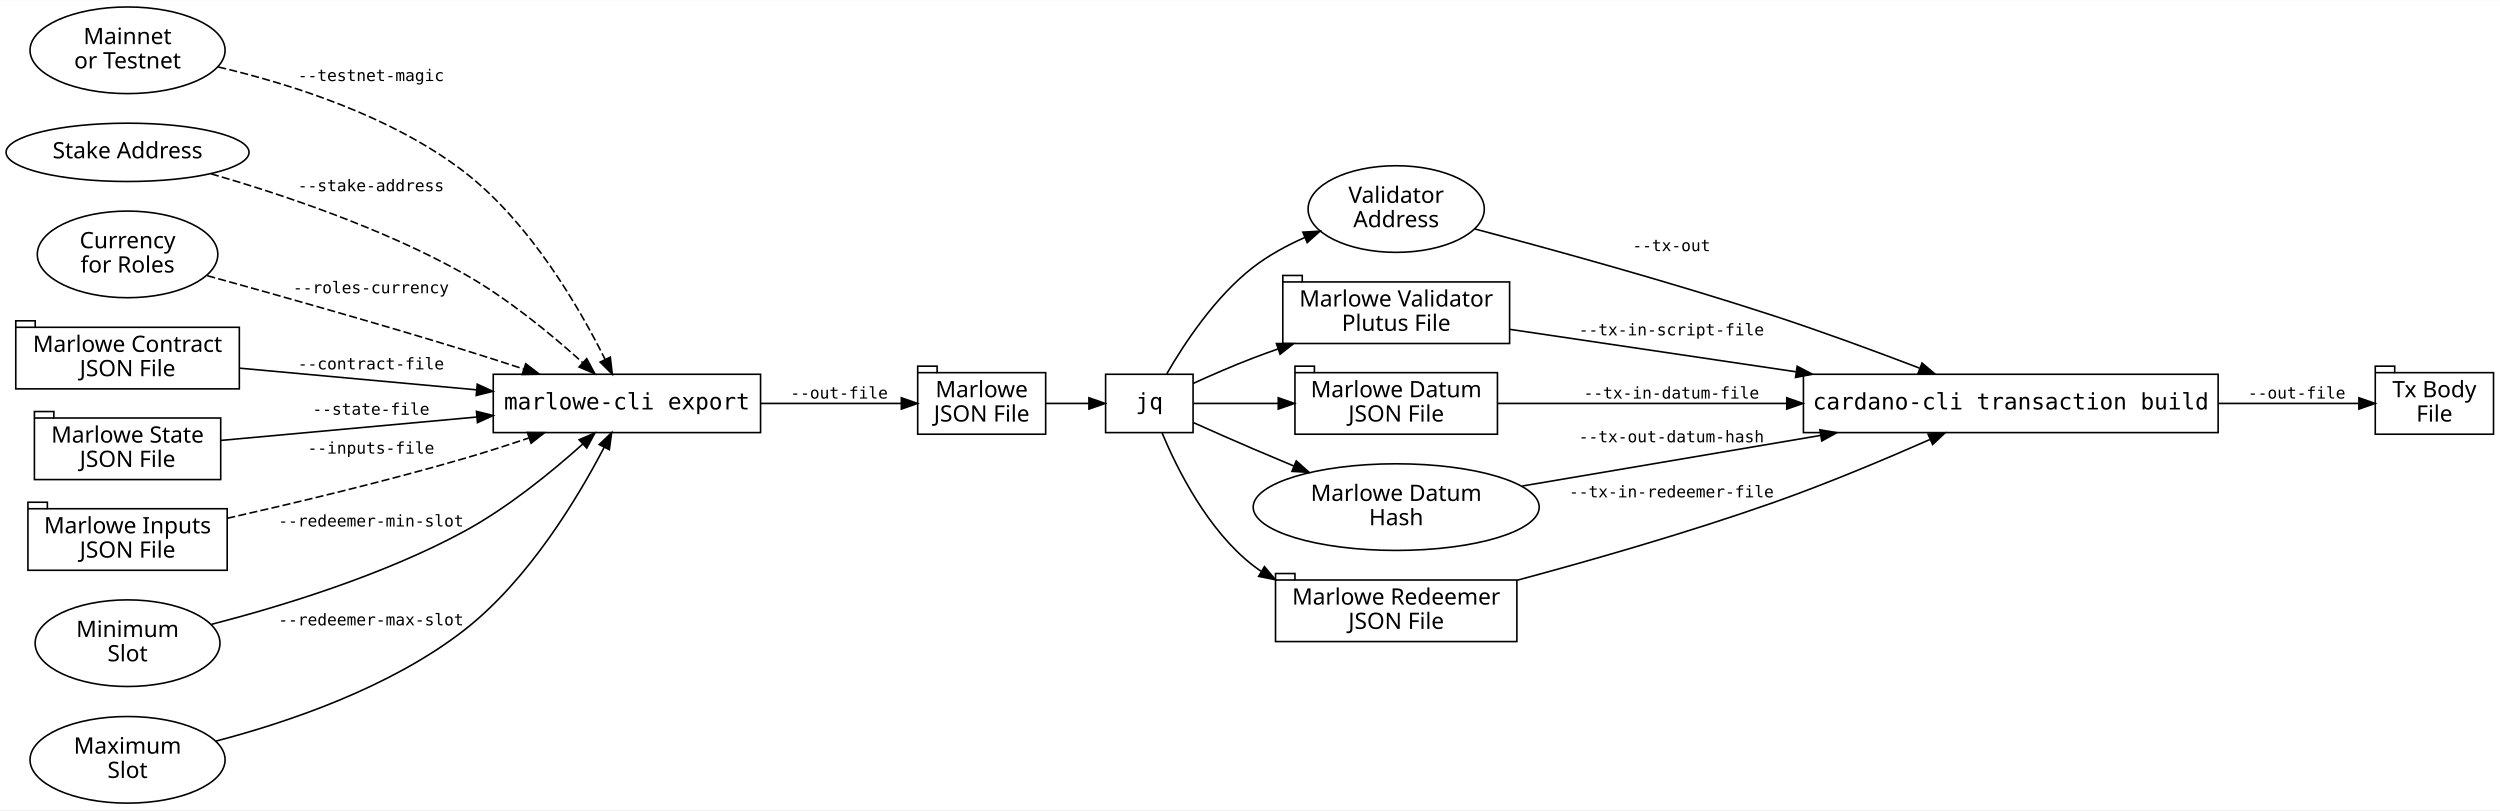
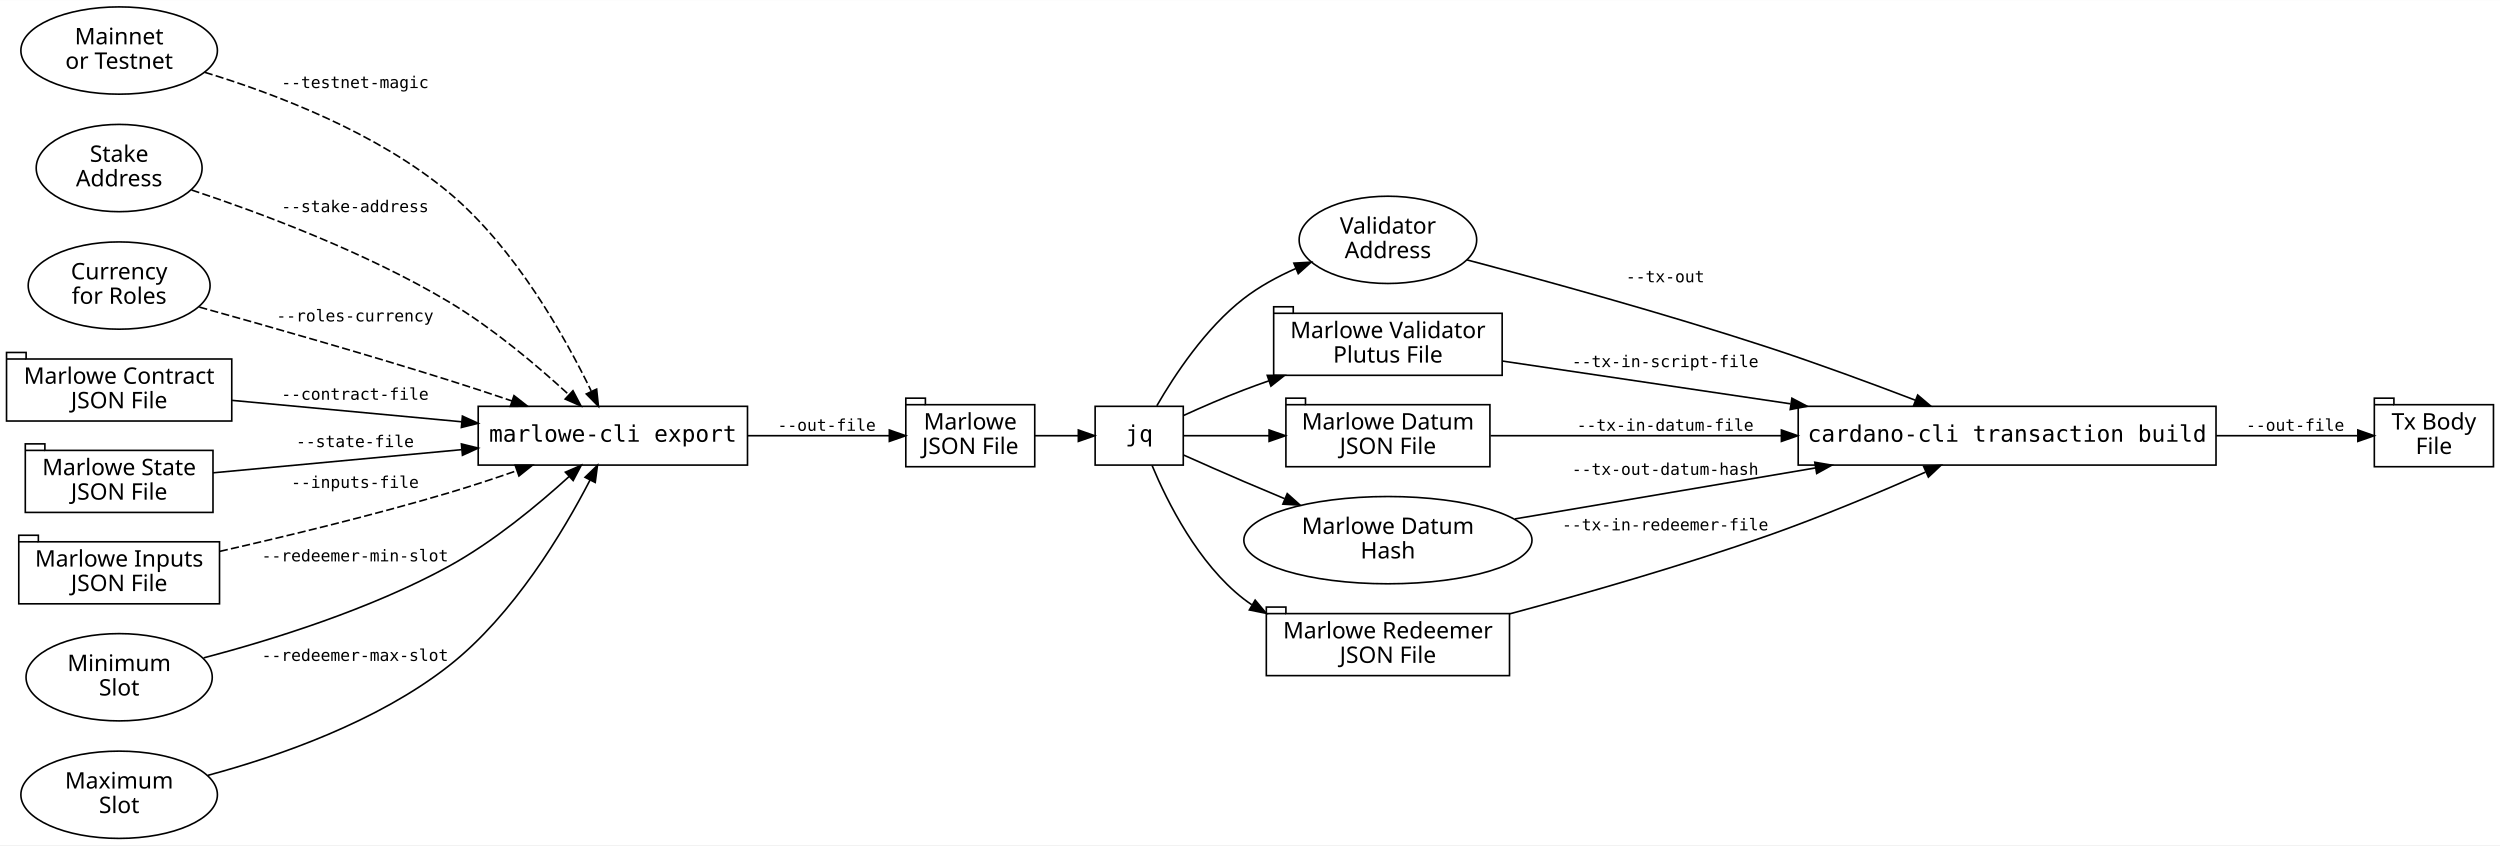
- <svg xmlns="http://www.w3.org/2000/svg" width="1543pt" height="500pt" viewBox="0.00 0.00 1543.26 499.74">
-   <g id="graph0" class="graph" transform="scale(1 1) rotate(0) translate(4 495.74)">
-     <polygon fill="white" stroke="transparent" points="-4,4 -4,-495.74 1539.26,-495.74 1539.26,4 -4,4" />
+ <svg xmlns="http://www.w3.org/2000/svg" width="1532pt" height="518pt" viewBox="0.00 0.00 1531.78 517.74">
+   <g id="graph0" class="graph" transform="scale(1 1) rotate(0) translate(4 513.74)">
+     <polygon fill="white" stroke="transparent" points="-4,4 -4,-513.74 1527.78,-513.74 1527.78,4 -4,4" />
    <g id="node1" class="node">
-       <ellipse fill="none" stroke="black" cx="74.74" cy="-464.87" rx="60.21" ry="26.74" />
-       <text text-anchor="middle" x="74.74" y="-468.67" font-family="Times-Roman" font-size="14.00">Mainnet</text>
-       <text text-anchor="middle" x="74.74" y="-453.67" font-family="Times-Roman" font-size="14.00">or Testnet</text>
+       <ellipse fill="none" stroke="black" cx="69" cy="-482.87" rx="60.21" ry="26.74" />
+       <text text-anchor="middle" x="69" y="-486.67" font-family="Times-Roman" font-size="14.00">Mainnet</text>
+       <text text-anchor="middle" x="69" y="-471.67" font-family="Times-Roman" font-size="14.00">or Testnet</text>
    </g>
    <g id="node9" class="node">
-       <polygon fill="none" stroke="black" points="465.49,-264.87 300.49,-264.87 300.49,-228.87 465.49,-228.87 465.49,-264.87" />
-       <text text-anchor="middle" x="382.99" y="-243.17" font-family="monospace" font-size="14.00">marlowe-cli export</text>
+       <polygon fill="none" stroke="black" points="454,-264.87 289,-264.87 289,-228.87 454,-228.87 454,-264.87" />
+       <text text-anchor="middle" x="371.5" y="-243.17" font-family="monospace" font-size="14.00">marlowe-cli export</text>
    </g>
    <g id="edge1" class="edge">
-       <path fill="none" stroke="black" stroke-dasharray="5,2" d="M130.72,-454.58C175.17,-444.13 237.54,-424.43 282.49,-389.87 323.12,-358.63 353.56,-306.08 369.5,-274.13" />
-       <polygon fill="black" stroke="black" points="372.75,-275.45 373.97,-264.92 366.45,-272.39 372.75,-275.45" />
-       <text text-anchor="middle" x="224.99" y="-445.87" font-family="monospace" font-size="10.00">--testnet-magic</text>
+       <path fill="none" stroke="black" stroke-dasharray="5,2" d="M121.45,-469.53C164.9,-456.31 226.91,-432.65 271,-395.87 311.7,-361.92 342.29,-307.16 358.21,-274.33" />
+       <polygon fill="black" stroke="black" points="361.56,-275.43 362.67,-264.89 355.23,-272.44 361.56,-275.43" />
+       <text text-anchor="middle" x="213.5" y="-459.87" font-family="monospace" font-size="10.00">--testnet-magic</text>
    </g>
    <g id="node2" class="node">
-       <ellipse fill="none" stroke="black" cx="74.74" cy="-401.87" rx="74.99" ry="18" />
-       <text text-anchor="middle" x="74.74" y="-398.17" font-family="Times-Roman" font-size="14.00">Stake Address</text>
+       <ellipse fill="none" stroke="black" cx="69" cy="-410.87" rx="50.82" ry="26.74" />
+       <text text-anchor="middle" x="69" y="-414.67" font-family="Times-Roman" font-size="14.00">Stake</text>
+       <text text-anchor="middle" x="69" y="-399.67" font-family="Times-Roman" font-size="14.00">Address</text>
    </g>
    <g id="edge2" class="edge">
-       <path fill="none" stroke="black" stroke-dasharray="5,2" d="M126.2,-388.64C169.34,-376.16 232.24,-355.15 282.49,-326.87 309.48,-311.68 336.65,-289.23 355.77,-271.98" />
-       <polygon fill="black" stroke="black" points="358.18,-274.52 363.19,-265.18 353.45,-269.36 358.18,-274.52" />
-       <text text-anchor="middle" x="224.99" y="-377.87" font-family="monospace" font-size="10.00">--stake-address</text>
+       <path fill="none" stroke="black" stroke-dasharray="5,2" d="M113.34,-397.44C155.29,-383.48 219.87,-359.4 271,-328.87 298.03,-312.73 325.38,-289.58 344.56,-271.99" />
+       <polygon fill="black" stroke="black" points="347.06,-274.44 351.99,-265.07 342.29,-269.32 347.06,-274.44" />
+       <text text-anchor="middle" x="213.5" y="-383.87" font-family="monospace" font-size="10.00">--stake-address</text>
    </g>
    <g id="node3" class="node">
-       <ellipse fill="none" stroke="black" cx="74.74" cy="-338.87" rx="55.72" ry="26.74" />
-       <text text-anchor="middle" x="74.74" y="-342.67" font-family="Times-Roman" font-size="14.00">Currency</text>
-       <text text-anchor="middle" x="74.74" y="-327.67" font-family="Times-Roman" font-size="14.00">for Roles</text>
+       <ellipse fill="none" stroke="black" cx="69" cy="-338.87" rx="55.72" ry="26.74" />
+       <text text-anchor="middle" x="69" y="-342.67" font-family="Times-Roman" font-size="14.00">Currency</text>
+       <text text-anchor="middle" x="69" y="-327.67" font-family="Times-Roman" font-size="14.00">for Roles</text>
    </g>
    <g id="edge3" class="edge">
-       <path fill="none" stroke="black" stroke-dasharray="5,2" d="M123.95,-325.73C165.96,-314.14 228.45,-296.53 282.49,-279.87 294.43,-276.19 307.12,-272.11 319.3,-268.11" />
-       <polygon fill="black" stroke="black" points="320.53,-271.39 328.93,-264.93 318.34,-264.74 320.53,-271.39" />
-       <text text-anchor="middle" x="224.99" y="-314.87" font-family="monospace" font-size="10.00">--roles-currency</text>
+       <path fill="none" stroke="black" stroke-dasharray="5,2" d="M118.12,-325.69C158.96,-314.33 219.04,-297.23 271,-280.87 283.56,-276.92 296.94,-272.49 309.68,-268.17" />
+       <polygon fill="black" stroke="black" points="310.93,-271.44 319.27,-264.9 308.68,-264.82 310.93,-271.44" />
+       <text text-anchor="middle" x="213.5" y="-316.87" font-family="monospace" font-size="10.00">--roles-currency</text>
    </g>
    <g id="node4" class="node">
-       <polygon fill="none" stroke="black" points="143.74,-293.87 17.74,-293.87 17.74,-297.87 5.74,-297.87 5.74,-255.87 143.74,-255.87 143.74,-293.87" />
-       <polyline fill="none" stroke="black" points="5.74,-293.87 17.74,-293.87 " />
-       <text text-anchor="middle" x="74.74" y="-278.67" font-family="Times-Roman" font-size="14.00">Marlowe Contract</text>
-       <text text-anchor="middle" x="74.74" y="-263.67" font-family="Times-Roman" font-size="14.00">JSON File</text>
+       <polygon fill="none" stroke="black" points="138,-293.87 12,-293.87 12,-297.87 0,-297.87 0,-255.87 138,-255.87 138,-293.87" />
+       <polyline fill="none" stroke="black" points="0,-293.87 12,-293.87 " />
+       <text text-anchor="middle" x="69" y="-278.67" font-family="Times-Roman" font-size="14.00">Marlowe Contract</text>
+       <text text-anchor="middle" x="69" y="-263.67" font-family="Times-Roman" font-size="14.00">JSON File</text>
    </g>
    <g id="edge4" class="edge">
-       <path fill="none" stroke="black" d="M144.09,-268.62C187.12,-264.69 243.19,-259.56 290.09,-255.27" />
-       <polygon fill="black" stroke="black" points="290.61,-258.74 300.25,-254.34 289.98,-251.77 290.61,-258.74" />
-       <text text-anchor="middle" x="224.99" y="-267.87" font-family="monospace" font-size="10.00">--contract-file</text>
+       <path fill="none" stroke="black" d="M138.19,-268.52C179.8,-264.64 233.54,-259.63 278.84,-255.41" />
+       <polygon fill="black" stroke="black" points="279.33,-258.88 288.97,-254.47 278.68,-251.91 279.33,-258.88" />
+       <text text-anchor="middle" x="213.5" y="-268.87" font-family="monospace" font-size="10.00">--contract-file</text>
    </g>
    <g id="node5" class="node">
-       <polygon fill="none" stroke="black" points="132.24,-237.87 29.24,-237.87 29.24,-241.87 17.24,-241.87 17.24,-199.87 132.24,-199.87 132.24,-237.87" />
-       <polyline fill="none" stroke="black" points="17.24,-237.87 29.24,-237.87 " />
-       <text text-anchor="middle" x="74.74" y="-222.67" font-family="Times-Roman" font-size="14.00">Marlowe State</text>
-       <text text-anchor="middle" x="74.74" y="-207.67" font-family="Times-Roman" font-size="14.00">JSON File</text>
+       <polygon fill="none" stroke="black" points="126.5,-237.87 23.5,-237.87 23.5,-241.87 11.5,-241.87 11.5,-199.87 126.5,-199.87 126.5,-237.87" />
+       <polyline fill="none" stroke="black" points="11.5,-237.87 23.5,-237.87 " />
+       <text text-anchor="middle" x="69" y="-222.67" font-family="Times-Roman" font-size="14.00">Marlowe State</text>
+       <text text-anchor="middle" x="69" y="-207.67" font-family="Times-Roman" font-size="14.00">JSON File</text>
    </g>
    <g id="edge5" class="edge">
-       <path fill="none" stroke="black" d="M132.27,-224.04C176.5,-228.08 238.91,-233.79 290.27,-238.48" />
-       <polygon fill="black" stroke="black" points="290.11,-241.98 300.39,-239.41 290.75,-235.01 290.11,-241.98" />
-       <text text-anchor="middle" x="224.99" y="-239.87" font-family="monospace" font-size="10.00">--state-file</text>
+       <path fill="none" stroke="black" d="M126.52,-224.14C169.39,-228.13 229.2,-233.7 278.87,-238.33" />
+       <polygon fill="black" stroke="black" points="278.71,-241.83 288.99,-239.27 279.35,-234.86 278.71,-241.83" />
+       <text text-anchor="middle" x="213.5" y="-239.87" font-family="monospace" font-size="10.00">--state-file</text>
    </g>
    <g id="node6" class="node">
-       <polygon fill="none" stroke="black" points="136.24,-181.87 25.24,-181.87 25.24,-185.87 13.24,-185.87 13.24,-143.87 136.24,-143.87 136.24,-181.87" />
-       <polyline fill="none" stroke="black" points="13.24,-181.87 25.24,-181.87 " />
-       <text text-anchor="middle" x="74.74" y="-166.67" font-family="Times-Roman" font-size="14.00">Marlowe Inputs</text>
-       <text text-anchor="middle" x="74.74" y="-151.67" font-family="Times-Roman" font-size="14.00">JSON File</text>
+       <polygon fill="none" stroke="black" points="130.5,-181.87 19.5,-181.87 19.5,-185.87 7.5,-185.87 7.5,-143.87 130.5,-143.87 130.5,-181.87" />
+       <polyline fill="none" stroke="black" points="7.5,-181.87 19.5,-181.87 " />
+       <text text-anchor="middle" x="69" y="-166.67" font-family="Times-Roman" font-size="14.00">Marlowe Inputs</text>
+       <text text-anchor="middle" x="69" y="-151.67" font-family="Times-Roman" font-size="14.00">JSON File</text>
    </g>
    <g id="edge6" class="edge">
-       <path fill="none" stroke="black" stroke-dasharray="5,2" d="M136.29,-175.97C177.71,-185.31 233.73,-198.68 282.49,-212.87 295.48,-216.65 309.28,-221.09 322.35,-225.5" />
-       <polygon fill="black" stroke="black" points="321.57,-228.93 332.17,-228.84 323.83,-222.3 321.57,-228.93" />
-       <text text-anchor="middle" x="224.99" y="-215.87" font-family="monospace" font-size="10.00">--inputs-file</text>
+       <path fill="none" stroke="black" stroke-dasharray="5,2" d="M130.67,-176.01C170.77,-185.1 224.35,-198.01 271,-211.87 284.56,-215.9 299,-220.68 312.55,-225.4" />
+       <polygon fill="black" stroke="black" points="311.64,-228.79 322.23,-228.81 313.96,-222.19 311.64,-228.79" />
+       <text text-anchor="middle" x="213.5" y="-214.87" font-family="monospace" font-size="10.00">--inputs-file</text>
    </g>
    <g id="node7" class="node">
-       <ellipse fill="none" stroke="black" cx="74.74" cy="-98.87" rx="57.05" ry="26.74" />
-       <text text-anchor="middle" x="74.74" y="-102.67" font-family="Times-Roman" font-size="14.00">Minimum</text>
-       <text text-anchor="middle" x="74.74" y="-87.67" font-family="Times-Roman" font-size="14.00">Slot</text>
+       <ellipse fill="none" stroke="black" cx="69" cy="-98.87" rx="57.05" ry="26.74" />
+       <text text-anchor="middle" x="69" y="-102.67" font-family="Times-Roman" font-size="14.00">Minimum</text>
+       <text text-anchor="middle" x="69" y="-87.67" font-family="Times-Roman" font-size="14.00">Slot</text>
    </g>
    <g id="edge7" class="edge">
-       <path fill="none" stroke="black" d="M126.63,-110.54C169.76,-121.66 232.42,-140.74 282.49,-167.87 309.59,-182.56 336.75,-204.75 355.83,-221.88" />
-       <polygon fill="black" stroke="black" points="353.49,-224.48 363.24,-228.64 358.21,-219.31 353.49,-224.48" />
-       <text text-anchor="middle" x="224.99" y="-170.87" font-family="monospace" font-size="10.00">--redeemer-min-slot</text>
+       <path fill="none" stroke="black" d="M120.77,-110.74C162.68,-121.77 222.87,-140.47 271,-166.87 298.33,-181.86 325.66,-204.52 344.74,-221.9" />
+       <polygon fill="black" stroke="black" points="342.42,-224.53 352.14,-228.75 347.18,-219.39 342.42,-224.53" />
+       <text text-anchor="middle" x="213.5" y="-169.87" font-family="monospace" font-size="10.00">--redeemer-min-slot</text>
    </g>
    <g id="node8" class="node">
-       <ellipse fill="none" stroke="black" cx="74.74" cy="-26.87" rx="60.21" ry="26.74" />
-       <text text-anchor="middle" x="74.74" y="-30.67" font-family="Times-Roman" font-size="14.00">Maximum</text>
-       <text text-anchor="middle" x="74.74" y="-15.67" font-family="Times-Roman" font-size="14.00">Slot</text>
+       <ellipse fill="none" stroke="black" cx="69" cy="-26.87" rx="60.21" ry="26.74" />
+       <text text-anchor="middle" x="69" y="-30.67" font-family="Times-Roman" font-size="14.00">Maximum</text>
+       <text text-anchor="middle" x="69" y="-15.67" font-family="Times-Roman" font-size="14.00">Slot</text>
    </g>
    <g id="edge8" class="edge">
-       <path fill="none" stroke="black" d="M129.29,-38.43C173.77,-50.05 236.92,-71.43 282.49,-106.87 322.16,-137.73 352.73,-188.65 368.98,-219.83" />
-       <polygon fill="black" stroke="black" points="365.9,-221.5 373.56,-228.83 372.14,-218.33 365.9,-221.5" />
-       <text text-anchor="middle" x="224.99" y="-109.87" font-family="monospace" font-size="10.00">--redeemer-max-slot</text>
+       <path fill="none" stroke="black" d="M123.39,-38.78C166.58,-50.42 227.2,-71.5 271,-105.87 310.73,-137.05 341.28,-188.3 357.51,-219.67" />
+       <polygon fill="black" stroke="black" points="354.45,-221.38 362.08,-228.73 360.7,-218.22 354.45,-221.38" />
+       <text text-anchor="middle" x="213.5" y="-108.87" font-family="monospace" font-size="10.00">--redeemer-max-slot</text>
    </g>
    <g id="node10" class="node">
-       <polygon fill="none" stroke="black" points="641.49,-265.87 574.49,-265.87 574.49,-269.87 562.49,-269.87 562.49,-227.87 641.49,-227.87 641.49,-265.87" />
-       <polyline fill="none" stroke="black" points="562.49,-265.87 574.49,-265.87 " />
-       <text text-anchor="middle" x="601.99" y="-250.67" font-family="Times-Roman" font-size="14.00">Marlowe</text>
-       <text text-anchor="middle" x="601.99" y="-235.67" font-family="Times-Roman" font-size="14.00">JSON File</text>
+       <polygon fill="none" stroke="black" points="630,-265.87 563,-265.87 563,-269.87 551,-269.87 551,-227.87 630,-227.87 630,-265.87" />
+       <polyline fill="none" stroke="black" points="551,-265.87 563,-265.87 " />
+       <text text-anchor="middle" x="590.5" y="-250.67" font-family="Times-Roman" font-size="14.00">Marlowe</text>
+       <text text-anchor="middle" x="590.5" y="-235.67" font-family="Times-Roman" font-size="14.00">JSON File</text>
    </g>
    <g id="edge9" class="edge">
-       <path fill="none" stroke="black" d="M465.72,-246.87C494.86,-246.87 526.75,-246.87 552.25,-246.87" />
-       <polygon fill="black" stroke="black" points="552.4,-250.37 562.4,-246.87 552.4,-243.37 552.4,-250.37" />
-       <text text-anchor="middle" x="513.99" y="-249.87" font-family="monospace" font-size="10.00">--out-file</text>
+       <path fill="none" stroke="black" d="M454.23,-246.87C483.37,-246.87 515.27,-246.87 540.76,-246.87" />
+       <polygon fill="black" stroke="black" points="540.91,-250.37 550.91,-246.87 540.91,-243.37 540.91,-250.37" />
+       <text text-anchor="middle" x="502.5" y="-249.87" font-family="monospace" font-size="10.00">--out-file</text>
    </g>
    <g id="node11" class="node">
-       <polygon fill="none" stroke="black" points="732.49,-264.87 678.49,-264.87 678.49,-228.87 732.49,-228.87 732.49,-264.87" />
-       <text text-anchor="middle" x="705.49" y="-243.17" font-family="monospace" font-size="14.00">jq</text>
+       <polygon fill="none" stroke="black" points="721,-264.87 667,-264.87 667,-228.87 721,-228.87 721,-264.87" />
+       <text text-anchor="middle" x="694" y="-243.17" font-family="monospace" font-size="14.00">jq</text>
    </g>
    <g id="edge10" class="edge">
-       <path fill="none" stroke="black" d="M641.65,-246.87C650.33,-246.87 659.52,-246.87 668.1,-246.87" />
-       <polygon fill="black" stroke="black" points="668.2,-250.37 678.2,-246.87 668.2,-243.37 668.2,-250.37" />
+       <path fill="none" stroke="black" d="M630.16,-246.87C638.85,-246.87 648.03,-246.87 656.62,-246.87" />
+       <polygon fill="black" stroke="black" points="656.72,-250.37 666.72,-246.87 656.72,-243.37 656.72,-250.37" />
    </g>
    <g id="node12" class="node">
-       <ellipse fill="none" stroke="black" cx="857.88" cy="-366.87" rx="54.39" ry="26.74" />
-       <text text-anchor="middle" x="857.88" y="-370.67" font-family="Times-Roman" font-size="14.00">Validator</text>
-       <text text-anchor="middle" x="857.88" y="-355.67" font-family="Times-Roman" font-size="14.00">Address</text>
+       <ellipse fill="none" stroke="black" cx="846.39" cy="-366.87" rx="54.39" ry="26.74" />
+       <text text-anchor="middle" x="846.39" y="-370.67" font-family="Times-Roman" font-size="14.00">Validator</text>
+       <text text-anchor="middle" x="846.39" y="-355.67" font-family="Times-Roman" font-size="14.00">Address</text>
    </g>
    <g id="edge11" class="edge">
-       <path fill="none" stroke="black" d="M716.29,-265.21C727.11,-283.95 746.14,-312.79 769.49,-330.87 779.01,-338.25 790.27,-344.36 801.47,-349.32" />
-       <polygon fill="black" stroke="black" points="800.25,-352.6 810.83,-353.21 802.94,-346.14 800.25,-352.6" />
+       <path fill="none" stroke="black" d="M704.8,-265.21C715.63,-283.95 734.65,-312.79 758,-330.87 767.53,-338.25 778.78,-344.36 789.98,-349.32" />
+       <polygon fill="black" stroke="black" points="788.77,-352.6 799.34,-353.21 791.46,-346.14 788.77,-352.6" />
    </g>
    <g id="node13" class="node">
-       <polygon fill="none" stroke="black" points="927.88,-321.87 799.88,-321.87 799.88,-325.87 787.88,-325.87 787.88,-283.87 927.88,-283.87 927.88,-321.87" />
-       <polyline fill="none" stroke="black" points="787.88,-321.87 799.88,-321.87 " />
-       <text text-anchor="middle" x="857.88" y="-306.67" font-family="Times-Roman" font-size="14.00">Marlowe Validator</text>
-       <text text-anchor="middle" x="857.88" y="-291.67" font-family="Times-Roman" font-size="14.00">Plutus File</text>
+       <polygon fill="none" stroke="black" points="916.39,-321.87 788.39,-321.87 788.39,-325.87 776.39,-325.87 776.39,-283.87 916.39,-283.87 916.39,-321.87" />
+       <polyline fill="none" stroke="black" points="776.39,-321.87 788.39,-321.87 " />
+       <text text-anchor="middle" x="846.39" y="-306.67" font-family="Times-Roman" font-size="14.00">Marlowe Validator</text>
+       <text text-anchor="middle" x="846.39" y="-291.67" font-family="Times-Roman" font-size="14.00">Plutus File</text>
    </g>
    <g id="edge12" class="edge">
-       <path fill="none" stroke="black" d="M732.58,-259.23C743.82,-264.35 757.18,-270.18 769.49,-274.87 774.51,-276.79 779.73,-278.68 785,-280.53" />
-       <polygon fill="black" stroke="black" points="783.93,-283.86 794.53,-283.81 786.21,-277.24 783.93,-283.86" />
+       <path fill="none" stroke="black" d="M721.1,-259.23C732.34,-264.35 745.7,-270.18 758,-274.87 763.02,-276.79 768.24,-278.68 773.52,-280.53" />
+       <polygon fill="black" stroke="black" points="772.45,-283.86 783.04,-283.81 774.72,-277.24 772.45,-283.86" />
    </g>
    <g id="node14" class="node">
-       <polygon fill="none" stroke="black" points="920.38,-265.87 807.38,-265.87 807.38,-269.87 795.38,-269.87 795.38,-227.87 920.38,-227.87 920.38,-265.87" />
-       <polyline fill="none" stroke="black" points="795.38,-265.87 807.38,-265.87 " />
-       <text text-anchor="middle" x="857.88" y="-250.67" font-family="Times-Roman" font-size="14.00">Marlowe Datum</text>
-       <text text-anchor="middle" x="857.88" y="-235.67" font-family="Times-Roman" font-size="14.00">JSON File</text>
+       <polygon fill="none" stroke="black" points="908.89,-265.87 795.89,-265.87 795.89,-269.87 783.89,-269.87 783.89,-227.87 908.89,-227.87 908.89,-265.87" />
+       <polyline fill="none" stroke="black" points="783.89,-265.87 795.89,-265.87 " />
+       <text text-anchor="middle" x="846.39" y="-250.67" font-family="Times-Roman" font-size="14.00">Marlowe Datum</text>
+       <text text-anchor="middle" x="846.39" y="-235.67" font-family="Times-Roman" font-size="14.00">JSON File</text>
    </g>
    <g id="edge13" class="edge">
-       <path fill="none" stroke="black" d="M732.68,-246.87C747.31,-246.87 766.31,-246.87 785.03,-246.87" />
-       <polygon fill="black" stroke="black" points="785.08,-250.37 795.08,-246.87 785.08,-243.37 785.08,-250.37" />
+       <path fill="none" stroke="black" d="M721.2,-246.87C735.82,-246.87 754.82,-246.87 773.55,-246.87" />
+       <polygon fill="black" stroke="black" points="773.59,-250.37 783.59,-246.87 773.59,-243.37 773.59,-250.37" />
    </g>
    <g id="node15" class="node">
-       <ellipse fill="none" stroke="black" cx="857.88" cy="-182.87" rx="88.28" ry="26.74" />
-       <text text-anchor="middle" x="857.88" y="-186.67" font-family="Times-Roman" font-size="14.00">Marlowe Datum</text>
-       <text text-anchor="middle" x="857.88" y="-171.67" font-family="Times-Roman" font-size="14.00">Hash</text>
+       <ellipse fill="none" stroke="black" cx="846.39" cy="-182.87" rx="88.28" ry="26.74" />
+       <text text-anchor="middle" x="846.39" y="-186.67" font-family="Times-Roman" font-size="14.00">Marlowe Datum</text>
+       <text text-anchor="middle" x="846.39" y="-171.67" font-family="Times-Roman" font-size="14.00">Hash</text>
    </g>
    <g id="edge14" class="edge">
-       <path fill="none" stroke="black" d="M732.78,-234.99C744.05,-229.95 757.38,-224.05 769.49,-218.87 777.6,-215.4 786.16,-211.8 794.62,-208.27" />
-       <polygon fill="black" stroke="black" points="796.2,-211.4 804.1,-204.34 793.52,-204.94 796.2,-211.4" />
+       <path fill="none" stroke="black" d="M721.29,-234.99C732.56,-229.95 745.9,-224.05 758,-218.87 766.11,-215.4 774.67,-211.8 783.13,-208.27" />
+       <polygon fill="black" stroke="black" points="784.71,-211.4 792.61,-204.34 782.03,-204.94 784.71,-211.4" />
    </g>
    <g id="node16" class="node">
-       <polygon fill="none" stroke="black" points="932.38,-137.87 795.38,-137.87 795.38,-141.87 783.38,-141.87 783.38,-99.87 932.38,-99.87 932.38,-137.87" />
-       <polyline fill="none" stroke="black" points="783.38,-137.87 795.38,-137.87 " />
-       <text text-anchor="middle" x="857.88" y="-122.67" font-family="Times-Roman" font-size="14.00">Marlowe Redeemer</text>
-       <text text-anchor="middle" x="857.88" y="-107.67" font-family="Times-Roman" font-size="14.00">JSON File</text>
+       <polygon fill="none" stroke="black" points="920.89,-137.87 783.89,-137.87 783.89,-141.87 771.89,-141.87 771.89,-99.87 920.89,-99.87 920.89,-137.87" />
+       <polyline fill="none" stroke="black" points="771.89,-137.87 783.89,-137.87 " />
+       <text text-anchor="middle" x="846.39" y="-122.67" font-family="Times-Roman" font-size="14.00">Marlowe Redeemer</text>
+       <text text-anchor="middle" x="846.39" y="-107.67" font-family="Times-Roman" font-size="14.00">JSON File</text>
    </g>
    <g id="edge15" class="edge">
-       <path fill="none" stroke="black" d="M713.37,-228.62C722.74,-206.2 741.59,-168.49 769.49,-146.87 771.09,-145.63 772.75,-144.44 774.46,-143.3" />
-       <polygon fill="black" stroke="black" points="776.54,-146.14 783.36,-138.03 772.97,-140.11 776.54,-146.14" />
+       <path fill="none" stroke="black" d="M701.89,-228.62C711.25,-206.2 730.1,-168.49 758,-146.87 759.61,-145.63 761.27,-144.44 762.98,-143.3" />
+       <polygon fill="black" stroke="black" points="765.05,-146.14 771.87,-138.03 761.49,-140.11 765.05,-146.14" />
    </g>
    <g id="node17" class="node">
-       <polygon fill="none" stroke="black" points="1365.26,-264.87 1109.26,-264.87 1109.26,-228.87 1365.26,-228.87 1365.26,-264.87" />
-       <text text-anchor="middle" x="1237.26" y="-243.17" font-family="monospace" font-size="14.00">cardano-cli transaction build</text>
+       <polygon fill="none" stroke="black" points="1353.78,-264.87 1097.78,-264.87 1097.78,-228.87 1353.78,-228.87 1353.78,-264.87" />
+       <text text-anchor="middle" x="1225.78" y="-243.17" font-family="monospace" font-size="14.00">cardano-cli transaction build</text>
    </g>
    <g id="edge16" class="edge">
-       <path fill="none" stroke="black" d="M906.39,-354.57C953.59,-342.06 1027.89,-321.63 1091.26,-300.87 1121.16,-291.07 1154.05,-278.94 1180.94,-268.66" />
-       <polygon fill="black" stroke="black" points="1182.48,-271.81 1190.55,-264.96 1179.96,-265.28 1182.48,-271.81" />
-       <text text-anchor="middle" x="1027.76" y="-340.87" font-family="monospace" font-size="10.00">--tx-out</text>
+       <path fill="none" stroke="black" d="M894.9,-354.57C942.11,-342.06 1016.41,-321.63 1079.78,-300.87 1109.67,-291.07 1142.56,-278.94 1169.45,-268.66" />
+       <polygon fill="black" stroke="black" points="1170.99,-271.81 1179.07,-264.96 1168.48,-265.28 1170.99,-271.81" />
+       <text text-anchor="middle" x="1016.28" y="-340.87" font-family="monospace" font-size="10.00">--tx-out</text>
    </g>
    <g id="edge17" class="edge">
-       <path fill="none" stroke="black" d="M928.09,-292.6C977.38,-285.29 1045.13,-275.23 1104.56,-266.41" />
-       <polygon fill="black" stroke="black" points="1105.41,-269.83 1114.79,-264.9 1104.38,-262.9 1105.41,-269.83" />
-       <text text-anchor="middle" x="1027.76" y="-288.87" font-family="monospace" font-size="10.00">--tx-in-script-file</text>
+       <path fill="none" stroke="black" d="M916.61,-292.6C965.89,-285.29 1033.64,-275.23 1093.07,-266.41" />
+       <polygon fill="black" stroke="black" points="1093.92,-269.83 1103.3,-264.9 1092.89,-262.9 1093.92,-269.83" />
+       <text text-anchor="middle" x="1016.28" y="-288.87" font-family="monospace" font-size="10.00">--tx-in-script-file</text>
    </g>
    <g id="edge18" class="edge">
-       <path fill="none" stroke="black" d="M920.77,-246.87C969,-246.87 1037.81,-246.87 1098.86,-246.87" />
-       <polygon fill="black" stroke="black" points="1098.98,-250.37 1108.98,-246.87 1098.98,-243.37 1098.98,-250.37" />
-       <text text-anchor="middle" x="1027.76" y="-249.87" font-family="monospace" font-size="10.00">--tx-in-datum-file</text>
+       <path fill="none" stroke="black" d="M909.28,-246.87C957.52,-246.87 1026.32,-246.87 1087.38,-246.87" />
+       <polygon fill="black" stroke="black" points="1087.49,-250.37 1097.49,-246.87 1087.49,-243.37 1087.49,-250.37" />
+       <text text-anchor="middle" x="1016.28" y="-249.87" font-family="monospace" font-size="10.00">--tx-in-datum-file</text>
    </g>
    <g id="edge20" class="edge">
-       <path fill="none" stroke="black" d="M935.7,-195.9C988.68,-204.88 1060.07,-216.99 1119.98,-227.15" />
-       <polygon fill="black" stroke="black" points="1119.42,-230.61 1129.87,-228.83 1120.59,-223.7 1119.42,-230.61" />
-       <text text-anchor="middle" x="1027.76" y="-222.87" font-family="monospace" font-size="10.00">--tx-out-datum-hash</text>
+       <path fill="none" stroke="black" d="M924.21,-195.9C977.19,-204.88 1048.58,-216.99 1108.49,-227.15" />
+       <polygon fill="black" stroke="black" points="1107.94,-230.61 1118.38,-228.83 1109.11,-223.7 1107.94,-230.61" />
+       <text text-anchor="middle" x="1016.28" y="-222.87" font-family="monospace" font-size="10.00">--tx-out-datum-hash</text>
    </g>
    <g id="edge19" class="edge">
-       <path fill="none" stroke="black" d="M932.58,-137.74C978.62,-150.11 1038.9,-167.38 1091.26,-185.87 1123.74,-197.34 1159.42,-212.31 1187.25,-224.56" />
-       <polygon fill="black" stroke="black" points="1186.19,-227.92 1196.75,-228.76 1189.03,-221.51 1186.19,-227.92" />
-       <text text-anchor="middle" x="1027.76" y="-188.87" font-family="monospace" font-size="10.00">--tx-in-redeemer-file</text>
+       <path fill="none" stroke="black" d="M921.09,-137.74C967.14,-150.11 1027.42,-167.38 1079.78,-185.87 1112.26,-197.34 1147.93,-212.31 1175.77,-224.56" />
+       <polygon fill="black" stroke="black" points="1174.7,-227.92 1185.27,-228.76 1177.54,-221.51 1174.7,-227.92" />
+       <text text-anchor="middle" x="1016.28" y="-188.87" font-family="monospace" font-size="10.00">--tx-in-redeemer-file</text>
    </g>
    <g id="node18" class="node">
-       <polygon fill="none" stroke="black" points="1535.26,-265.87 1474.26,-265.87 1474.26,-269.87 1462.26,-269.87 1462.26,-227.87 1535.26,-227.87 1535.26,-265.87" />
-       <polyline fill="none" stroke="black" points="1462.26,-265.87 1474.26,-265.87 " />
-       <text text-anchor="middle" x="1498.76" y="-250.67" font-family="Times-Roman" font-size="14.00">Tx Body</text>
-       <text text-anchor="middle" x="1498.76" y="-235.67" font-family="Times-Roman" font-size="14.00">File</text>
+       <polygon fill="none" stroke="black" points="1523.78,-265.87 1462.78,-265.87 1462.78,-269.87 1450.78,-269.87 1450.78,-227.87 1523.78,-227.87 1523.78,-265.87" />
+       <polyline fill="none" stroke="black" points="1450.78,-265.87 1462.78,-265.87 " />
+       <text text-anchor="middle" x="1487.28" y="-250.67" font-family="Times-Roman" font-size="14.00">Tx Body</text>
+       <text text-anchor="middle" x="1487.28" y="-235.67" font-family="Times-Roman" font-size="14.00">File</text>
    </g>
    <g id="edge21" class="edge">
-       <path fill="none" stroke="black" d="M1365.35,-246.87C1396.34,-246.87 1427.53,-246.87 1451.85,-246.87" />
-       <polygon fill="black" stroke="black" points="1452.17,-250.37 1462.17,-246.87 1452.17,-243.37 1452.17,-250.37" />
-       <text text-anchor="middle" x="1413.76" y="-249.87" font-family="monospace" font-size="10.00">--out-file</text>
+       <path fill="none" stroke="black" d="M1353.87,-246.87C1384.85,-246.87 1416.04,-246.87 1440.36,-246.87" />
+       <polygon fill="black" stroke="black" points="1440.68,-250.37 1450.68,-246.87 1440.68,-243.37 1440.68,-250.37" />
+       <text text-anchor="middle" x="1402.28" y="-249.87" font-family="monospace" font-size="10.00">--out-file</text>
    </g>
  </g>
</svg>
